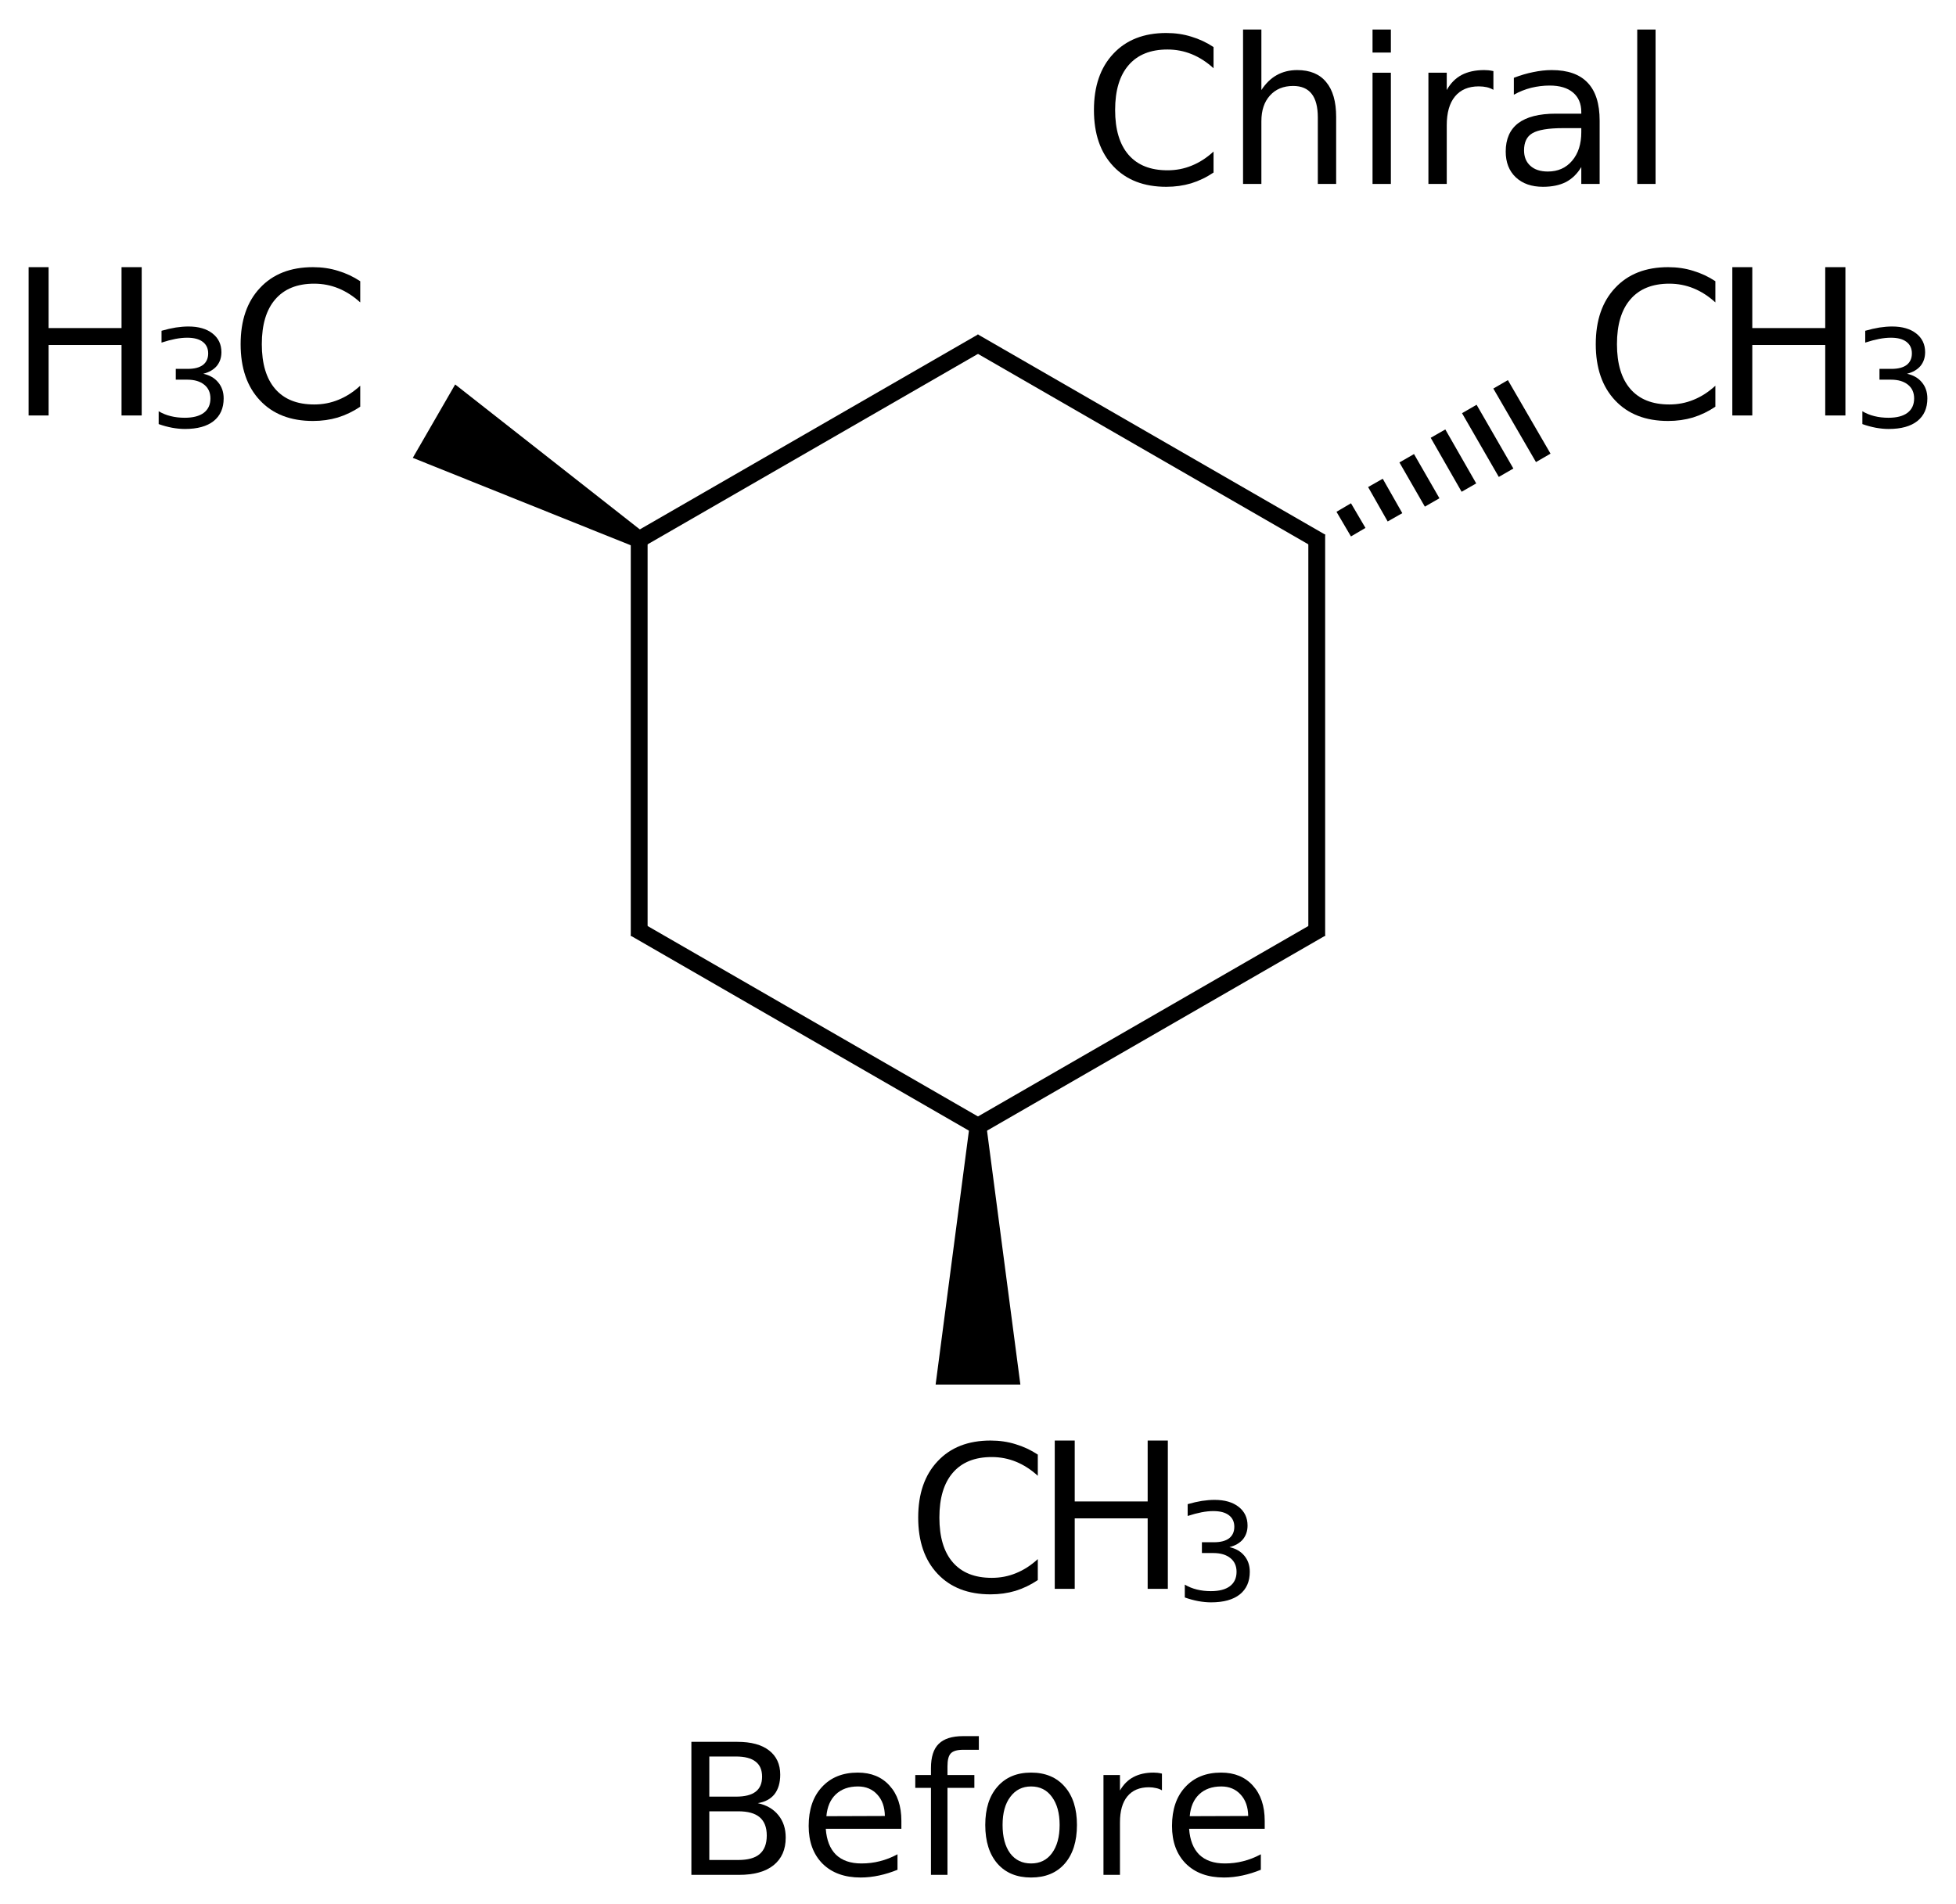
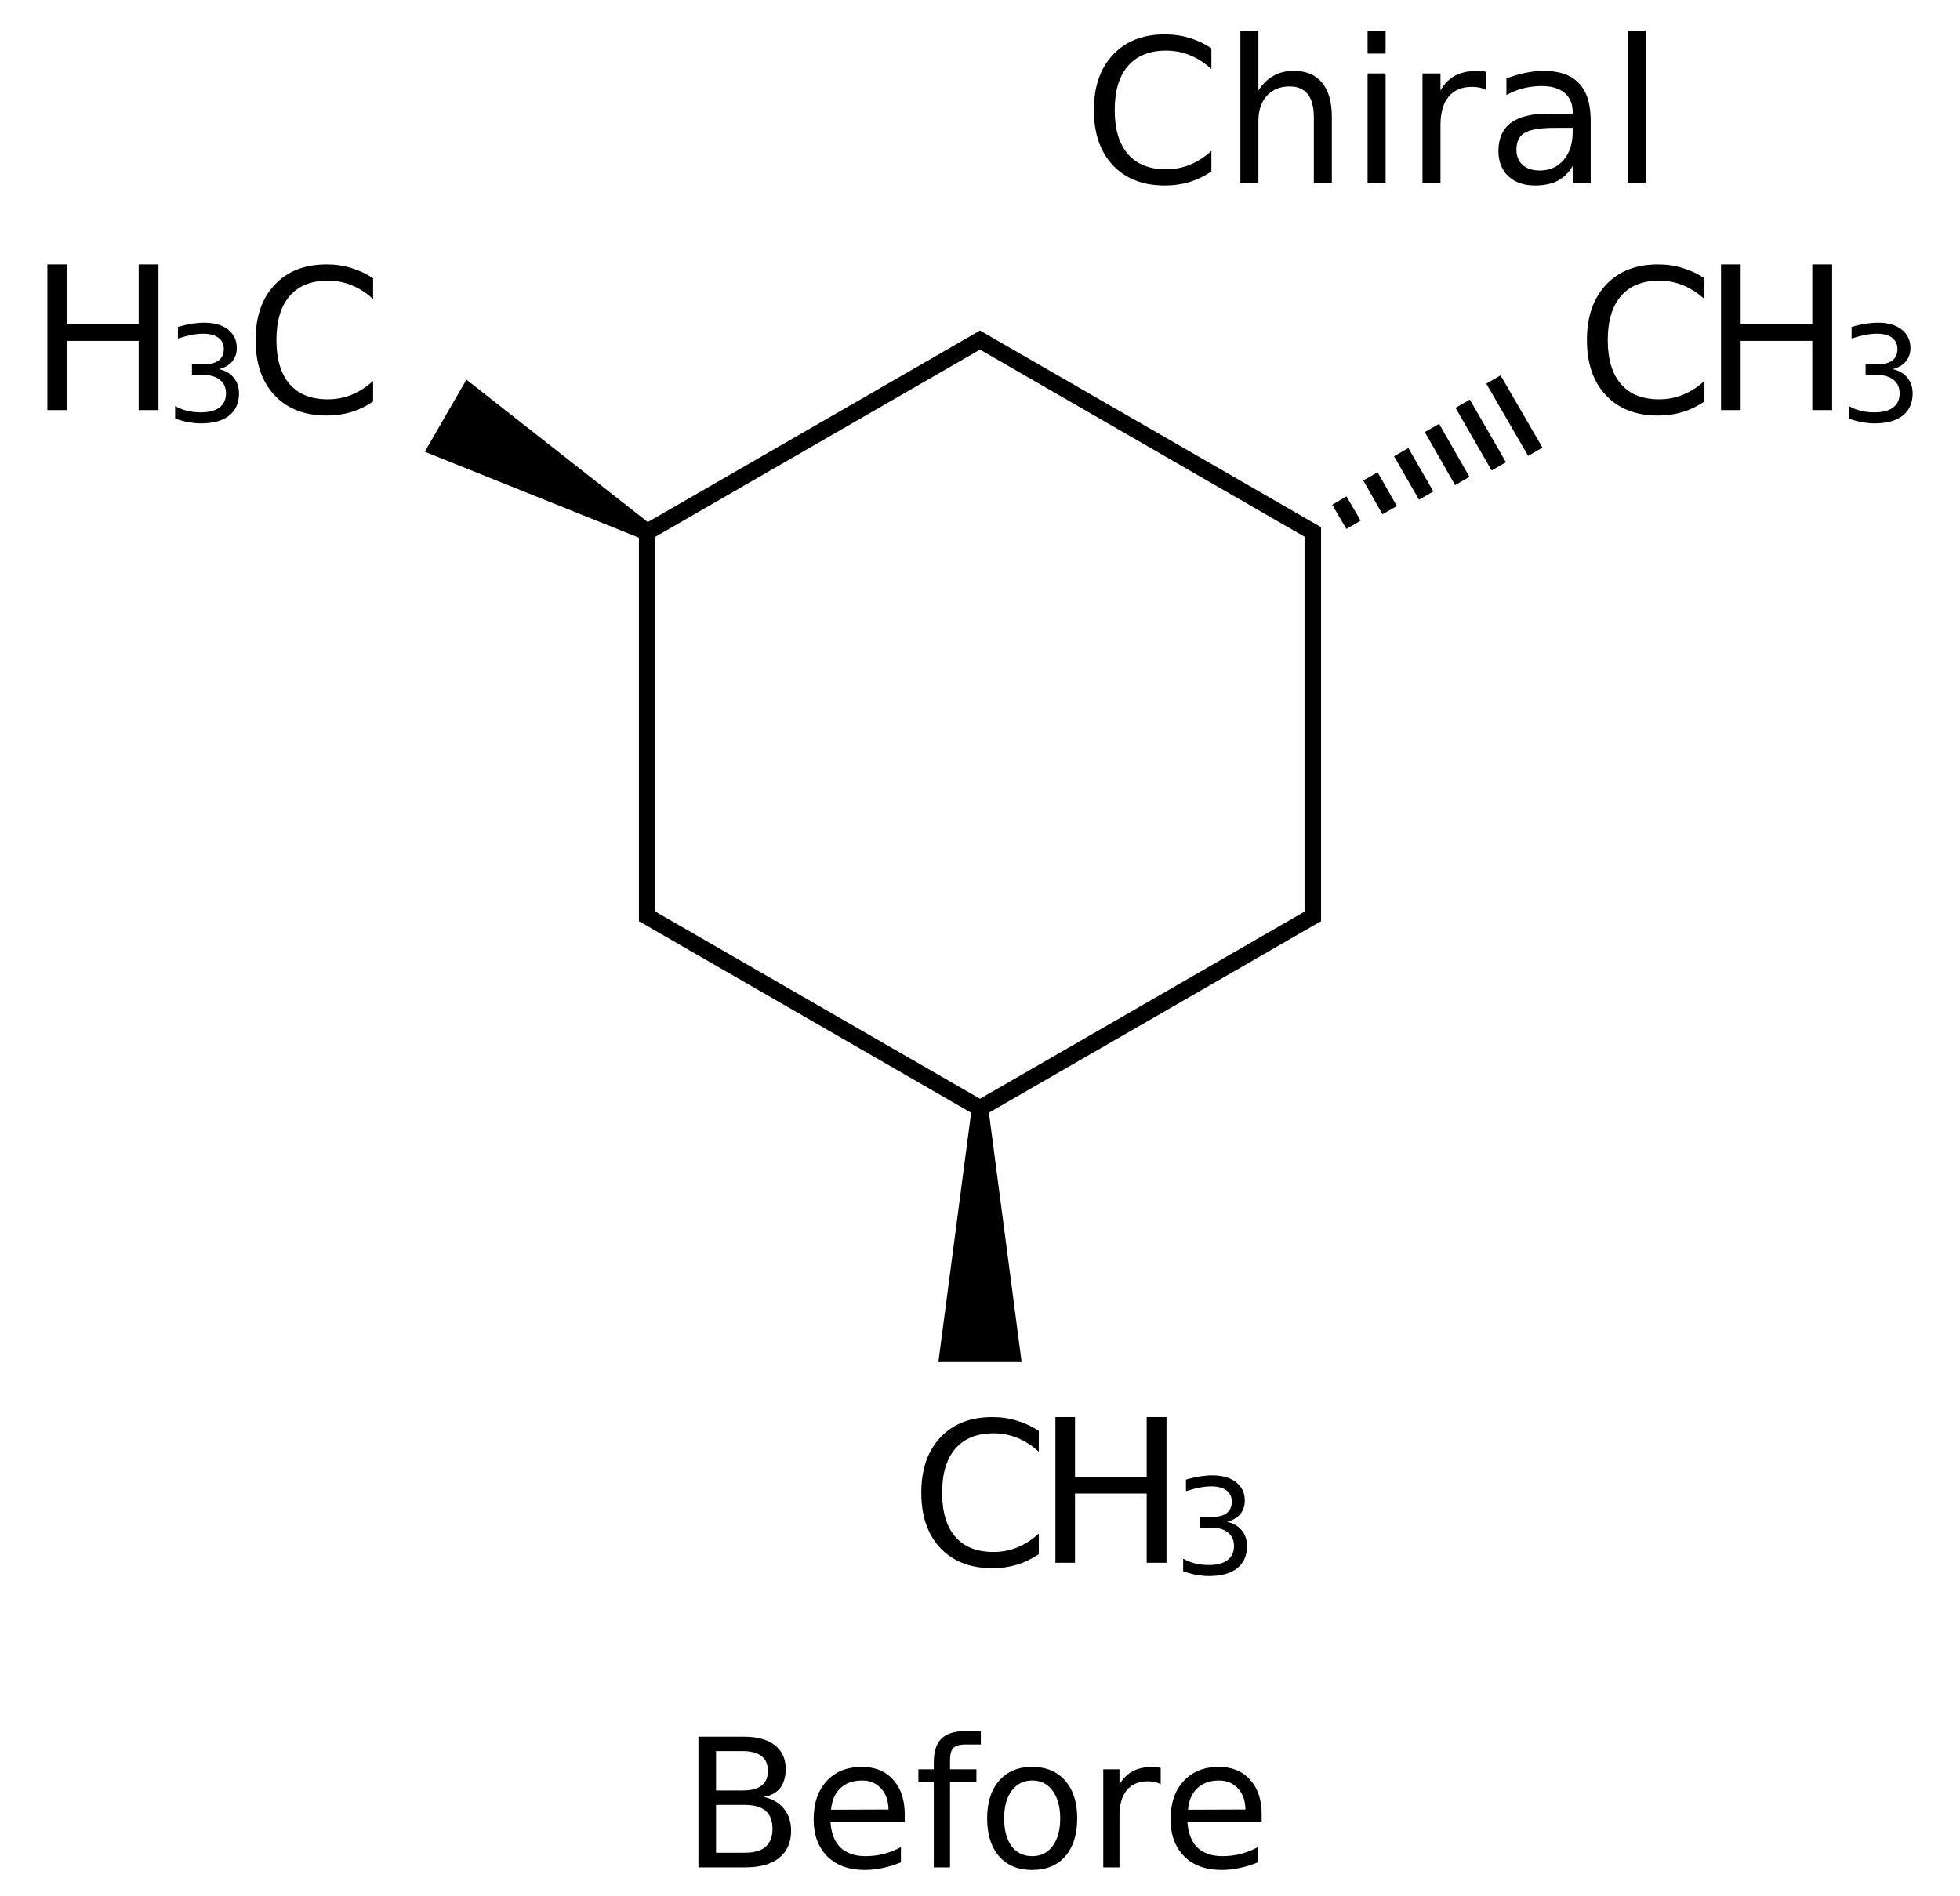
- <svg xmlns="http://www.w3.org/2000/svg" xmlns:xlink="http://www.w3.org/1999/xlink" width="150pt" height="146pt" viewBox="0 0 150 146" version="1.1">
+ <svg xmlns="http://www.w3.org/2000/svg" xmlns:xlink="http://www.w3.org/1999/xlink" width="153pt" height="148pt" viewBox="0 0 153 148" version="1.1">
  <defs>
    <g>
      <symbol overflow="visible" id="glyph0-0">
-         <path style="stroke:none;" d="M 0.781 2.75 L 0.781 -11 L 8.578 -11 L 8.578 2.75 Z M 1.656 1.891 L 7.703 1.891 L 7.703 -10.125 L 1.656 -10.125 Z " />
+         <path style="stroke:none;" d="M 0.781 2.75 L 0.781 -11 L 8.578 -11 L 8.578 2.75 Z M 1.656 1.891 L 7.703 1.891 L 7.703 -10.125 L 1.656 -10.125 Z M 1.656 1.891 " />
      </symbol>
      <symbol overflow="visible" id="glyph0-1">
-         <path style="stroke:none;" d="M 10.047 -10.5 L 10.047 -8.875 C 9.523 -9.352 8.969 -9.711 8.375 -9.953 C 7.789 -10.191 7.172 -10.312 6.516 -10.312 C 5.211 -10.312 4.219 -9.91 3.531 -9.109 C 2.844 -8.316 2.5 -7.172 2.5 -5.672 C 2.5 -4.172 2.844 -3.023 3.531 -2.234 C 4.219 -1.441 5.211 -1.047 6.516 -1.047 C 7.172 -1.047 7.789 -1.164 8.375 -1.406 C 8.969 -1.645 9.523 -2.004 10.047 -2.484 L 10.047 -0.875 C 9.504 -0.508 8.93 -0.234 8.328 -0.047 C 7.734 0.129 7.098 0.219 6.422 0.219 C 4.703 0.219 3.348 -0.305 2.359 -1.359 C 1.367 -2.41 0.875 -3.848 0.875 -5.672 C 0.875 -7.492 1.367 -8.93 2.359 -9.984 C 3.348 -11.047 4.703 -11.578 6.422 -11.578 C 7.109 -11.578 7.75 -11.484 8.344 -11.297 C 8.945 -11.117 9.516 -10.852 10.047 -10.5 Z " />
+         <path style="stroke:none;" d="M 10.047 -10.5 L 10.047 -8.875 C 9.523 -9.352 8.969 -9.711 8.375 -9.953 C 7.789 -10.191 7.172 -10.312 6.516 -10.312 C 5.211 -10.312 4.219 -9.91 3.531 -9.109 C 2.844 -8.316 2.5 -7.172 2.5 -5.672 C 2.5 -4.172 2.844 -3.023 3.531 -2.234 C 4.219 -1.441 5.211 -1.047 6.516 -1.047 C 7.172 -1.047 7.789 -1.164 8.375 -1.406 C 8.969 -1.645 9.523 -2.004 10.047 -2.484 L 10.047 -0.875 C 9.504 -0.508 8.93 -0.234 8.328 -0.047 C 7.734 0.129 7.098 0.219 6.422 0.219 C 4.703 0.219 3.348 -0.305 2.359 -1.359 C 1.367 -2.41 0.875 -3.848 0.875 -5.672 C 0.875 -7.492 1.367 -8.93 2.359 -9.984 C 3.348 -11.047 4.703 -11.578 6.422 -11.578 C 7.109 -11.578 7.75 -11.484 8.344 -11.297 C 8.945 -11.117 9.516 -10.852 10.047 -10.5 Z M 10.047 -10.5 " />
      </symbol>
      <symbol overflow="visible" id="glyph0-2">
-         <path style="stroke:none;" d="M 8.562 -5.141 L 8.562 0 L 7.156 0 L 7.156 -5.094 C 7.156 -5.906 7 -6.508 6.688 -6.906 C 6.375 -7.312 5.898 -7.516 5.266 -7.516 C 4.516 -7.516 3.922 -7.27 3.484 -6.781 C 3.047 -6.301 2.828 -5.645 2.828 -4.812 L 2.828 0 L 1.422 0 L 1.422 -11.844 L 2.828 -11.844 L 2.828 -7.203 C 3.16 -7.711 3.551 -8.094 4 -8.344 C 4.457 -8.602 4.984 -8.734 5.578 -8.734 C 6.555 -8.734 7.297 -8.426 7.797 -7.812 C 8.305 -7.207 8.562 -6.316 8.562 -5.141 Z " />
+         <path style="stroke:none;" d="M 8.562 -5.141 L 8.562 0 L 7.156 0 L 7.156 -5.094 C 7.156 -5.906 7 -6.508 6.688 -6.906 C 6.375 -7.312 5.898 -7.516 5.266 -7.516 C 4.516 -7.516 3.922 -7.27 3.484 -6.781 C 3.047 -6.301 2.828 -5.645 2.828 -4.812 L 2.828 0 L 1.422 0 L 1.422 -11.844 L 2.828 -11.844 L 2.828 -7.203 C 3.16 -7.711 3.551 -8.094 4 -8.344 C 4.457 -8.602 4.984 -8.734 5.578 -8.734 C 6.555 -8.734 7.297 -8.426 7.797 -7.812 C 8.305 -7.207 8.562 -6.316 8.562 -5.141 Z M 8.562 -5.141 " />
      </symbol>
      <symbol overflow="visible" id="glyph0-3">
-         <path style="stroke:none;" d="M 1.469 -8.531 L 2.875 -8.531 L 2.875 0 L 1.469 0 Z M 1.469 -11.844 L 2.875 -11.844 L 2.875 -10.078 L 1.469 -10.078 Z " />
+         <path style="stroke:none;" d="M 1.469 -8.531 L 2.875 -8.531 L 2.875 0 L 1.469 0 Z M 1.469 -11.844 L 2.875 -11.844 L 2.875 -10.078 L 1.469 -10.078 Z M 1.469 -11.844 " />
      </symbol>
      <symbol overflow="visible" id="glyph0-4">
-         <path style="stroke:none;" d="M 6.406 -7.219 C 6.25 -7.312 6.078 -7.379 5.891 -7.422 C 5.711 -7.461 5.508 -7.484 5.281 -7.484 C 4.488 -7.484 3.879 -7.223 3.453 -6.703 C 3.035 -6.191 2.828 -5.457 2.828 -4.5 L 2.828 0 L 1.422 0 L 1.422 -8.531 L 2.828 -8.531 L 2.828 -7.203 C 3.117 -7.723 3.5 -8.109 3.969 -8.359 C 4.445 -8.609 5.023 -8.734 5.703 -8.734 C 5.797 -8.734 5.898 -8.727 6.016 -8.719 C 6.129 -8.707 6.258 -8.688 6.406 -8.656 Z " />
+         <path style="stroke:none;" d="M 6.406 -7.219 C 6.25 -7.312 6.078 -7.379 5.891 -7.422 C 5.711 -7.461 5.508 -7.484 5.281 -7.484 C 4.488 -7.484 3.879 -7.223 3.453 -6.703 C 3.035 -6.191 2.828 -5.457 2.828 -4.5 L 2.828 0 L 1.422 0 L 1.422 -8.531 L 2.828 -8.531 L 2.828 -7.203 C 3.117 -7.723 3.5 -8.109 3.969 -8.359 C 4.445 -8.609 5.023 -8.734 5.703 -8.734 C 5.797 -8.734 5.898 -8.727 6.016 -8.719 C 6.129 -8.707 6.258 -8.688 6.406 -8.656 Z M 6.406 -7.219 " />
      </symbol>
      <symbol overflow="visible" id="glyph0-5">
-         <path style="stroke:none;" d="M 5.344 -4.281 C 4.207 -4.281 3.422 -4.148 2.984 -3.891 C 2.555 -3.641 2.344 -3.203 2.344 -2.578 C 2.344 -2.078 2.504 -1.68 2.828 -1.391 C 3.148 -1.098 3.598 -0.953 4.172 -0.953 C 4.941 -0.953 5.562 -1.227 6.031 -1.781 C 6.5 -2.332 6.734 -3.062 6.734 -3.969 L 6.734 -4.281 Z M 8.141 -4.859 L 8.141 0 L 6.734 0 L 6.734 -1.297 C 6.422 -0.773 6.023 -0.391 5.547 -0.141 C 5.066 0.098 4.484 0.219 3.797 0.219 C 2.922 0.219 2.223 -0.023 1.703 -0.516 C 1.191 -1.004 0.938 -1.66 0.938 -2.484 C 0.938 -3.441 1.254 -4.164 1.891 -4.656 C 2.535 -5.145 3.5 -5.391 4.781 -5.391 L 6.734 -5.391 L 6.734 -5.516 C 6.734 -6.16 6.52 -6.66 6.094 -7.016 C 5.676 -7.367 5.082 -7.547 4.312 -7.547 C 3.832 -7.547 3.359 -7.488 2.891 -7.375 C 2.43 -7.258 1.988 -7.082 1.562 -6.844 L 1.562 -8.141 C 2.07 -8.336 2.566 -8.484 3.047 -8.578 C 3.535 -8.68 4.008 -8.734 4.469 -8.734 C 5.695 -8.734 6.613 -8.41 7.219 -7.766 C 7.832 -7.129 8.141 -6.16 8.141 -4.859 Z " />
+         <path style="stroke:none;" d="M 5.344 -4.281 C 4.207 -4.281 3.422 -4.148 2.984 -3.891 C 2.555 -3.641 2.344 -3.203 2.344 -2.578 C 2.344 -2.078 2.504 -1.68 2.828 -1.391 C 3.148 -1.098 3.598 -0.953 4.172 -0.953 C 4.941 -0.953 5.562 -1.227 6.031 -1.781 C 6.5 -2.332 6.734 -3.062 6.734 -3.969 L 6.734 -4.281 Z M 8.141 -4.859 L 8.141 0 L 6.734 0 L 6.734 -1.297 C 6.422 -0.773 6.023 -0.391 5.547 -0.141 C 5.066 0.098 4.484 0.219 3.797 0.219 C 2.922 0.219 2.223 -0.023 1.703 -0.516 C 1.191 -1.004 0.938 -1.66 0.938 -2.484 C 0.938 -3.441 1.254 -4.164 1.891 -4.656 C 2.535 -5.145 3.5 -5.391 4.781 -5.391 L 6.734 -5.391 L 6.734 -5.516 C 6.734 -6.16 6.52 -6.66 6.094 -7.016 C 5.676 -7.367 5.082 -7.547 4.312 -7.547 C 3.832 -7.547 3.359 -7.488 2.891 -7.375 C 2.43 -7.258 1.988 -7.082 1.562 -6.844 L 1.562 -8.141 C 2.07 -8.336 2.566 -8.484 3.047 -8.578 C 3.535 -8.68 4.008 -8.734 4.469 -8.734 C 5.695 -8.734 6.613 -8.41 7.219 -7.766 C 7.832 -7.129 8.141 -6.16 8.141 -4.859 Z M 8.141 -4.859 " />
      </symbol>
      <symbol overflow="visible" id="glyph0-6">
-         <path style="stroke:none;" d="M 1.469 -11.844 L 2.875 -11.844 L 2.875 0 L 1.469 0 Z " />
+         <path style="stroke:none;" d="M 1.469 -11.844 L 2.875 -11.844 L 2.875 0 L 1.469 0 Z M 1.469 -11.844 " />
      </symbol>
      <symbol overflow="visible" id="glyph0-7">
-         <path style="stroke:none;" d="M 1.531 -11.375 L 3.062 -11.375 L 3.062 -6.703 L 8.656 -6.703 L 8.656 -11.375 L 10.203 -11.375 L 10.203 0 L 8.656 0 L 8.656 -5.406 L 3.062 -5.406 L 3.062 0 L 1.531 0 Z " />
+         <path style="stroke:none;" d="M 1.531 -11.375 L 3.062 -11.375 L 3.062 -6.703 L 8.656 -6.703 L 8.656 -11.375 L 10.203 -11.375 L 10.203 0 L 8.656 0 L 8.656 -5.406 L 3.062 -5.406 L 3.062 0 L 1.531 0 Z M 1.531 -11.375 " />
      </symbol>
      <symbol overflow="visible" id="glyph1-0">
-         <path style="stroke:none;" d="M 0.516 1.844 L 0.516 -7.344 L 5.719 -7.344 L 5.719 1.844 Z M 1.109 1.266 L 5.141 1.266 L 5.141 -6.75 L 1.109 -6.75 Z " />
+         <path style="stroke:none;" d="M 0.516 1.844 L 0.516 -7.344 L 5.719 -7.344 L 5.719 1.844 Z M 1.109 1.266 L 5.141 1.266 L 5.141 -6.75 L 1.109 -6.75 Z M 1.109 1.266 " />
      </symbol>
      <symbol overflow="visible" id="glyph1-1">
-         <path style="stroke:none;" d="M 4.219 -4.094 C 4.707 -3.988 5.086 -3.77 5.359 -3.438 C 5.641 -3.102 5.781 -2.691 5.781 -2.203 C 5.781 -1.453 5.523 -0.875 5.016 -0.469 C 4.504 -0.062 3.77 0.141 2.812 0.141 C 2.5 0.141 2.172 0.109 1.828 0.047 C 1.492 -0.016 1.148 -0.109 0.797 -0.234 L 0.797 -1.219 C 1.078 -1.051 1.383 -0.926 1.719 -0.844 C 2.062 -0.758 2.422 -0.719 2.797 -0.719 C 3.43 -0.719 3.914 -0.844 4.25 -1.094 C 4.594 -1.352 4.766 -1.723 4.766 -2.203 C 4.766 -2.648 4.609 -3 4.297 -3.25 C 3.984 -3.508 3.547 -3.641 2.984 -3.641 L 2.109 -3.641 L 2.109 -4.469 L 3.031 -4.469 C 3.531 -4.469 3.914 -4.566 4.188 -4.766 C 4.457 -4.973 4.594 -5.27 4.594 -5.656 C 4.594 -6.039 4.453 -6.336 4.172 -6.547 C 3.898 -6.754 3.504 -6.859 2.984 -6.859 C 2.703 -6.859 2.398 -6.828 2.078 -6.766 C 1.754 -6.703 1.398 -6.609 1.016 -6.484 L 1.016 -7.391 C 1.41 -7.504 1.773 -7.586 2.109 -7.641 C 2.453 -7.691 2.773 -7.719 3.078 -7.719 C 3.859 -7.719 4.473 -7.539 4.922 -7.188 C 5.379 -6.832 5.609 -6.352 5.609 -5.75 C 5.609 -5.332 5.488 -4.977 5.25 -4.688 C 5.008 -4.406 4.664 -4.207 4.219 -4.094 Z " />
+         <path style="stroke:none;" d="M 4.219 -4.094 C 4.707 -3.988 5.086 -3.77 5.359 -3.438 C 5.641 -3.102 5.781 -2.691 5.781 -2.203 C 5.781 -1.453 5.523 -0.875 5.016 -0.469 C 4.504 -0.062 3.77 0.141 2.812 0.141 C 2.5 0.141 2.172 0.109 1.828 0.047 C 1.492 -0.016 1.148 -0.109 0.797 -0.234 L 0.797 -1.219 C 1.078 -1.051 1.383 -0.926 1.719 -0.844 C 2.062 -0.758 2.422 -0.719 2.797 -0.719 C 3.43 -0.719 3.914 -0.844 4.25 -1.094 C 4.594 -1.352 4.766 -1.723 4.766 -2.203 C 4.766 -2.648 4.609 -3 4.297 -3.25 C 3.984 -3.508 3.547 -3.641 2.984 -3.641 L 2.109 -3.641 L 2.109 -4.469 L 3.031 -4.469 C 3.531 -4.469 3.914 -4.566 4.188 -4.766 C 4.457 -4.973 4.594 -5.27 4.594 -5.656 C 4.594 -6.039 4.453 -6.336 4.172 -6.547 C 3.898 -6.754 3.504 -6.859 2.984 -6.859 C 2.703 -6.859 2.398 -6.828 2.078 -6.766 C 1.754 -6.703 1.398 -6.609 1.016 -6.484 L 1.016 -7.391 C 1.41 -7.504 1.773 -7.586 2.109 -7.641 C 2.453 -7.691 2.773 -7.719 3.078 -7.719 C 3.859 -7.719 4.473 -7.539 4.922 -7.188 C 5.379 -6.832 5.609 -6.352 5.609 -5.75 C 5.609 -5.332 5.488 -4.977 5.25 -4.688 C 5.008 -4.406 4.664 -4.207 4.219 -4.094 Z M 4.219 -4.094 " />
      </symbol>
      <symbol overflow="visible" id="glyph2-0">
-         <path style="stroke:none;" d="M 0.703 2.469 L 0.703 -9.875 L 7.703 -9.875 L 7.703 2.469 Z M 1.484 1.703 L 6.922 1.703 L 6.922 -9.078 L 1.484 -9.078 Z " />
+         <path style="stroke:none;" d="M 0.703 2.469 L 0.703 -9.875 L 7.703 -9.875 L 7.703 2.469 Z M 1.484 1.703 L 6.922 1.703 L 6.922 -9.078 L 1.484 -9.078 Z M 1.484 1.703 " />
      </symbol>
      <symbol overflow="visible" id="glyph2-1">
-         <path style="stroke:none;" d="M 2.75 -4.875 L 2.75 -1.141 L 4.969 -1.141 C 5.707 -1.141 6.254 -1.289 6.609 -1.594 C 6.973 -1.906 7.156 -2.379 7.156 -3.016 C 7.156 -3.648 6.973 -4.117 6.609 -4.422 C 6.254 -4.723 5.707 -4.875 4.969 -4.875 Z M 2.75 -9.078 L 2.75 -6 L 4.797 -6 C 5.473 -6 5.973 -6.125 6.297 -6.375 C 6.629 -6.625 6.797 -7.008 6.797 -7.531 C 6.797 -8.051 6.629 -8.438 6.297 -8.688 C 5.973 -8.945 5.473 -9.078 4.797 -9.078 Z M 1.375 -10.203 L 4.906 -10.203 C 5.957 -10.203 6.766 -9.984 7.328 -9.547 C 7.898 -9.109 8.188 -8.488 8.188 -7.688 C 8.188 -7.062 8.039 -6.562 7.75 -6.188 C 7.457 -5.82 7.031 -5.594 6.469 -5.5 C 7.145 -5.352 7.672 -5.047 8.047 -4.578 C 8.422 -4.117 8.609 -3.547 8.609 -2.859 C 8.609 -1.941 8.297 -1.234 7.672 -0.734 C 7.055 -0.242 6.176 0 5.031 0 L 1.375 0 Z " />
+         <path style="stroke:none;" d="M 2.75 -4.875 L 2.75 -1.141 L 4.969 -1.141 C 5.707 -1.141 6.254 -1.289 6.609 -1.594 C 6.973 -1.906 7.156 -2.379 7.156 -3.016 C 7.156 -3.648 6.973 -4.117 6.609 -4.422 C 6.254 -4.723 5.707 -4.875 4.969 -4.875 Z M 2.75 -9.078 L 2.75 -6 L 4.797 -6 C 5.473 -6 5.973 -6.125 6.297 -6.375 C 6.629 -6.625 6.797 -7.008 6.797 -7.531 C 6.797 -8.051 6.629 -8.438 6.297 -8.688 C 5.973 -8.945 5.473 -9.078 4.797 -9.078 Z M 1.375 -10.203 L 4.906 -10.203 C 5.957 -10.203 6.766 -9.984 7.328 -9.547 C 7.898 -9.109 8.188 -8.488 8.188 -7.688 C 8.188 -7.062 8.039 -6.562 7.75 -6.188 C 7.457 -5.82 7.031 -5.594 6.469 -5.5 C 7.145 -5.352 7.672 -5.047 8.047 -4.578 C 8.422 -4.117 8.609 -3.547 8.609 -2.859 C 8.609 -1.941 8.297 -1.234 7.672 -0.734 C 7.055 -0.242 6.176 0 5.031 0 L 1.375 0 Z M 1.375 -10.203 " />
      </symbol>
      <symbol overflow="visible" id="glyph2-2">
-         <path style="stroke:none;" d="M 7.875 -4.141 L 7.875 -3.531 L 2.078 -3.531 C 2.141 -2.664 2.398 -2.004 2.859 -1.547 C 3.328 -1.098 3.977 -0.875 4.812 -0.875 C 5.301 -0.875 5.77 -0.93 6.219 -1.047 C 6.676 -1.16 7.129 -1.336 7.578 -1.578 L 7.578 -0.391 C 7.117 -0.203 6.648 -0.055 6.172 0.047 C 5.703 0.148 5.227 0.203 4.75 0.203 C 3.52 0.203 2.547 -0.148 1.828 -0.859 C 1.117 -1.578 0.766 -2.539 0.766 -3.75 C 0.766 -5.008 1.102 -6.004 1.781 -6.734 C 2.457 -7.473 3.375 -7.844 4.531 -7.844 C 5.562 -7.844 6.375 -7.508 6.969 -6.844 C 7.57 -6.188 7.875 -5.285 7.875 -4.141 Z M 6.609 -4.516 C 6.598 -5.203 6.406 -5.75 6.031 -6.156 C 5.656 -6.57 5.16 -6.781 4.547 -6.781 C 3.836 -6.781 3.27 -6.578 2.844 -6.172 C 2.426 -5.773 2.188 -5.219 2.125 -4.5 Z " />
+         <path style="stroke:none;" d="M 7.875 -4.141 L 7.875 -3.531 L 2.078 -3.531 C 2.141 -2.664 2.398 -2.004 2.859 -1.547 C 3.328 -1.098 3.977 -0.875 4.812 -0.875 C 5.301 -0.875 5.77 -0.93 6.219 -1.047 C 6.676 -1.16 7.129 -1.336 7.578 -1.578 L 7.578 -0.391 C 7.117 -0.203 6.648 -0.055 6.172 0.047 C 5.703 0.148 5.227 0.203 4.75 0.203 C 3.52 0.203 2.547 -0.148 1.828 -0.859 C 1.117 -1.578 0.766 -2.539 0.766 -3.75 C 0.766 -5.008 1.102 -6.004 1.781 -6.734 C 2.457 -7.473 3.375 -7.844 4.531 -7.844 C 5.562 -7.844 6.375 -7.508 6.969 -6.844 C 7.57 -6.188 7.875 -5.285 7.875 -4.141 Z M 6.609 -4.516 C 6.598 -5.203 6.406 -5.75 6.031 -6.156 C 5.656 -6.57 5.16 -6.781 4.547 -6.781 C 3.836 -6.781 3.27 -6.578 2.844 -6.172 C 2.426 -5.773 2.188 -5.219 2.125 -4.5 Z M 6.609 -4.516 " />
      </symbol>
      <symbol overflow="visible" id="glyph2-3">
-         <path style="stroke:none;" d="M 5.203 -10.641 L 5.203 -9.594 L 4 -9.594 C 3.539 -9.594 3.223 -9.5 3.047 -9.312 C 2.879 -9.133 2.797 -8.805 2.797 -8.328 L 2.797 -7.656 L 4.859 -7.656 L 4.859 -6.672 L 2.797 -6.672 L 2.797 0 L 1.531 0 L 1.531 -6.672 L 0.328 -6.672 L 0.328 -7.656 L 1.531 -7.656 L 1.531 -8.188 C 1.531 -9.039 1.727 -9.66 2.125 -10.047 C 2.52 -10.441 3.145 -10.641 4 -10.641 Z " />
+         <path style="stroke:none;" d="M 5.203 -10.641 L 5.203 -9.594 L 4 -9.594 C 3.539 -9.594 3.223 -9.5 3.047 -9.312 C 2.879 -9.133 2.797 -8.805 2.797 -8.328 L 2.797 -7.656 L 4.859 -7.656 L 4.859 -6.672 L 2.797 -6.672 L 2.797 0 L 1.531 0 L 1.531 -6.672 L 0.328 -6.672 L 0.328 -7.656 L 1.531 -7.656 L 1.531 -8.188 C 1.531 -9.039 1.727 -9.66 2.125 -10.047 C 2.52 -10.441 3.145 -10.641 4 -10.641 Z M 5.203 -10.641 " />
      </symbol>
      <symbol overflow="visible" id="glyph2-4">
-         <path style="stroke:none;" d="M 4.281 -6.781 C 3.613 -6.781 3.082 -6.516 2.688 -5.984 C 2.289 -5.461 2.094 -4.742 2.094 -3.828 C 2.094 -2.91 2.285 -2.188 2.672 -1.656 C 3.066 -1.133 3.602 -0.875 4.281 -0.875 C 4.957 -0.875 5.488 -1.133 5.875 -1.656 C 6.27 -2.188 6.469 -2.91 6.469 -3.828 C 6.469 -4.734 6.27 -5.453 5.875 -5.984 C 5.488 -6.516 4.957 -6.781 4.281 -6.781 Z M 4.281 -7.844 C 5.375 -7.844 6.234 -7.484 6.859 -6.766 C 7.484 -6.055 7.797 -5.078 7.797 -3.828 C 7.797 -2.566 7.484 -1.578 6.859 -0.859 C 6.234 -0.148 5.375 0.203 4.281 0.203 C 3.188 0.203 2.328 -0.148 1.703 -0.859 C 1.078 -1.578 0.766 -2.566 0.766 -3.828 C 0.766 -5.078 1.078 -6.055 1.703 -6.766 C 2.328 -7.484 3.188 -7.844 4.281 -7.844 Z " />
+         <path style="stroke:none;" d="M 4.281 -6.781 C 3.613 -6.781 3.082 -6.516 2.688 -5.984 C 2.289 -5.461 2.094 -4.742 2.094 -3.828 C 2.094 -2.91 2.285 -2.188 2.672 -1.656 C 3.066 -1.133 3.602 -0.875 4.281 -0.875 C 4.957 -0.875 5.488 -1.133 5.875 -1.656 C 6.27 -2.188 6.469 -2.91 6.469 -3.828 C 6.469 -4.734 6.27 -5.453 5.875 -5.984 C 5.488 -6.516 4.957 -6.781 4.281 -6.781 Z M 4.281 -7.844 C 5.375 -7.844 6.234 -7.484 6.859 -6.766 C 7.484 -6.055 7.797 -5.078 7.797 -3.828 C 7.797 -2.566 7.484 -1.578 6.859 -0.859 C 6.234 -0.148 5.375 0.203 4.281 0.203 C 3.188 0.203 2.328 -0.148 1.703 -0.859 C 1.078 -1.578 0.766 -2.566 0.766 -3.828 C 0.766 -5.078 1.078 -6.055 1.703 -6.766 C 2.328 -7.484 3.188 -7.844 4.281 -7.844 Z M 4.281 -7.844 " />
      </symbol>
      <symbol overflow="visible" id="glyph2-5">
-         <path style="stroke:none;" d="M 5.75 -6.484 C 5.613 -6.566 5.461 -6.625 5.297 -6.656 C 5.129 -6.695 4.945 -6.719 4.75 -6.719 C 4.031 -6.719 3.477 -6.484 3.094 -6.016 C 2.719 -5.555 2.531 -4.895 2.531 -4.031 L 2.531 0 L 1.266 0 L 1.266 -7.656 L 2.531 -7.656 L 2.531 -6.469 C 2.801 -6.938 3.145 -7.281 3.562 -7.5 C 3.988 -7.727 4.504 -7.844 5.109 -7.844 C 5.203 -7.844 5.301 -7.836 5.406 -7.828 C 5.508 -7.816 5.625 -7.797 5.75 -7.766 Z " />
+         <path style="stroke:none;" d="M 5.75 -6.484 C 5.613 -6.566 5.461 -6.625 5.297 -6.656 C 5.129 -6.695 4.945 -6.719 4.75 -6.719 C 4.031 -6.719 3.477 -6.484 3.094 -6.016 C 2.719 -5.555 2.531 -4.895 2.531 -4.031 L 2.531 0 L 1.266 0 L 1.266 -7.656 L 2.531 -7.656 L 2.531 -6.469 C 2.801 -6.938 3.145 -7.281 3.562 -7.5 C 3.988 -7.727 4.504 -7.844 5.109 -7.844 C 5.203 -7.844 5.301 -7.836 5.406 -7.828 C 5.508 -7.816 5.625 -7.797 5.75 -7.766 Z M 5.75 -6.484 " />
      </symbol>
    </g>
  </defs>
-   <g id="surface3201">
+   <g id="surface3683">
    <g style="fill:rgb(0%,0%,0%);fill-opacity:1;">
-       <use xlink:href="#glyph0-1" x="83.016" y="14.109" />
-       <use xlink:href="#glyph0-2" x="93.904" y="14.109" />
-       <use xlink:href="#glyph0-3" x="103.787" y="14.109" />
-       <use xlink:href="#glyph0-4" x="108.119" y="14.109" />
-       <use xlink:href="#glyph0-5" x="114.531" y="14.109" />
-       <use xlink:href="#glyph0-6" x="124.086" y="14.109" />
+       <use xlink:href="#glyph0-1" x="84.516" y="14.266" />
+       <use xlink:href="#glyph0-2" x="95.404" y="14.266" />
+       <use xlink:href="#glyph0-3" x="105.287" y="14.266" />
+       <use xlink:href="#glyph0-4" x="109.619" y="14.266" />
+       <use xlink:href="#glyph0-5" x="116.031" y="14.266" />
+       <use xlink:href="#glyph0-6" x="125.586" y="14.266" />
+     </g>
+     <path style=" stroke:none;fill-rule:nonzero;fill:rgb(0%,0%,0%);fill-opacity:1;" d="M 50.844 40.98 L 36.41 29.645 L 33.16 35.273 L 50.195 42.109 " />
+     <path style="fill:none;stroke-width:0.043;stroke-linecap:butt;stroke-linejoin:miter;stroke:rgb(0%,0%,0%);stroke-opacity:1;stroke-miterlimit:10;" d="M 0.866 0.487 L 0.866 1.513 " transform="matrix(30,0,0,30,24.53907,26.54518)" />
+     <path style="fill:none;stroke-width:0.043;stroke-linecap:butt;stroke-linejoin:miter;stroke:rgb(0%,0%,0%);stroke-opacity:1;stroke-miterlimit:10;" d="M 0.855 1.494 L 1.743 2.006 " transform="matrix(30,0,0,30,24.53907,26.54518)" />
+     <path style=" stroke:none;fill-rule:nonzero;fill:rgb(0%,0%,0%);fill-opacity:1;" d="M 75.852 86.547 L 73.25 106.355 L 79.75 106.355 L 77.152 86.547 " />
+     <path style="fill:none;stroke-width:0.043;stroke-linecap:butt;stroke-linejoin:miter;stroke:rgb(0%,0%,0%);stroke-opacity:1;stroke-miterlimit:10;" d="M 1.721 2.006 L 2.609 1.494 " transform="matrix(30,0,0,30,24.53907,26.54518)" />
+     <path style="fill:none;stroke-width:0.043;stroke-linecap:butt;stroke-linejoin:miter;stroke:rgb(0%,0%,0%);stroke-opacity:1;stroke-miterlimit:10;" d="M 2.598 1.513 L 2.598 0.487 " transform="matrix(30,0,0,30,24.53907,26.54518)" />
+     <path style="fill:none;stroke-width:0.043;stroke-linecap:butt;stroke-linejoin:miter;stroke:rgb(0%,0%,0%);stroke-opacity:1;stroke-miterlimit:10;" d="M 2.704 0.481 L 2.667 0.418 M 2.798 0.443 L 2.748 0.355 M 2.893 0.405 L 2.828 0.292 M 2.987 0.367 L 2.908 0.229 M 3.082 0.329 L 2.988 0.166 M 3.177 0.291 L 3.068 0.103 " transform="matrix(30,0,0,30,24.53907,26.54518)" />
+     <path style="fill:none;stroke-width:0.043;stroke-linecap:butt;stroke-linejoin:miter;stroke:rgb(0%,0%,0%);stroke-opacity:1;stroke-miterlimit:10;" d="M 2.609 0.506 L 1.721 -0.006 " transform="matrix(30,0,0,30,24.53907,26.54518)" />
+     <path style="fill:none;stroke-width:0.043;stroke-linecap:butt;stroke-linejoin:miter;stroke:rgb(0%,0%,0%);stroke-opacity:1;stroke-miterlimit:10;" d="M 1.743 -0.006 L 0.855 0.506 " transform="matrix(30,0,0,30,24.53907,26.54518)" />
+     <g style="fill:rgb(0%,0%,0%);fill-opacity:1;">
+       <use xlink:href="#glyph0-1" x="19.078" y="32.227" />
    </g>
    <g style="fill:rgb(0%,0%,0%);fill-opacity:1;">
-       <use xlink:href="#glyph0-1" x="17.578" y="32.07" />
+       <use xlink:href="#glyph0-7" x="2.168" y="32.023" />
    </g>
    <g style="fill:rgb(0%,0%,0%);fill-opacity:1;">
-       <use xlink:href="#glyph0-7" x="0.664" y="31.867" />
+       <use xlink:href="#glyph1-1" x="12.875" y="32.918" />
    </g>
    <g style="fill:rgb(0%,0%,0%);fill-opacity:1;">
-       <use xlink:href="#glyph1-1" x="11.371" y="32.762" />
+       <use xlink:href="#glyph0-1" x="71.043" y="122.227" />
    </g>
    <g style="fill:rgb(0%,0%,0%);fill-opacity:1;">
-       <use xlink:href="#glyph0-1" x="69.539" y="122.07" />
+       <use xlink:href="#glyph0-7" x="80.855" y="122.023" />
    </g>
    <g style="fill:rgb(0%,0%,0%);fill-opacity:1;">
-       <use xlink:href="#glyph0-7" x="79.355" y="121.867" />
+       <use xlink:href="#glyph1-1" x="91.562" y="122.918" />
    </g>
    <g style="fill:rgb(0%,0%,0%);fill-opacity:1;">
-       <use xlink:href="#glyph1-1" x="90.062" y="122.762" />
+       <use xlink:href="#glyph0-1" x="123.004" y="32.227" />
    </g>
    <g style="fill:rgb(0%,0%,0%);fill-opacity:1;">
-       <use xlink:href="#glyph0-1" x="121.5" y="32.07" />
+       <use xlink:href="#glyph0-7" x="132.816" y="32.023" />
    </g>
    <g style="fill:rgb(0%,0%,0%);fill-opacity:1;">
-       <use xlink:href="#glyph0-7" x="131.316" y="31.867" />
+       <use xlink:href="#glyph1-1" x="143.523" y="32.918" />
    </g>
    <g style="fill:rgb(0%,0%,0%);fill-opacity:1;">
-       <use xlink:href="#glyph1-1" x="142.023" y="32.762" />
-     </g>
-     <path style=" stroke:none;fill-rule:nonzero;fill:rgb(0%,0%,0%);fill-opacity:1;" d="M 49.344 40.824 L 34.906 29.488 L 31.656 35.117 L 48.691 41.953 " />
-     <path style="fill:none;stroke-width:0.043;stroke-linecap:butt;stroke-linejoin:miter;stroke:rgb(0%,0%,0%);stroke-opacity:1;stroke-miterlimit:10;" d="M 0.866 0.487 L 0.866 1.513 " transform="matrix(30,0,0,30,23.03711,26.38893)" />
-     <path style="fill:none;stroke-width:0.043;stroke-linecap:butt;stroke-linejoin:miter;stroke:rgb(0%,0%,0%);stroke-opacity:1;stroke-miterlimit:10;" d="M 0.855 1.494 L 1.743 2.006 " transform="matrix(30,0,0,30,23.03711,26.38893)" />
-     <path style=" stroke:none;fill-rule:nonzero;fill:rgb(0%,0%,0%);fill-opacity:1;" d="M 74.348 86.391 L 71.75 106.199 L 78.25 106.199 L 75.648 86.391 " />
-     <path style="fill:none;stroke-width:0.043;stroke-linecap:butt;stroke-linejoin:miter;stroke:rgb(0%,0%,0%);stroke-opacity:1;stroke-miterlimit:10;" d="M 1.721 2.006 L 2.609 1.494 " transform="matrix(30,0,0,30,23.03711,26.38893)" />
-     <path style="fill:none;stroke-width:0.043;stroke-linecap:butt;stroke-linejoin:miter;stroke:rgb(0%,0%,0%);stroke-opacity:1;stroke-miterlimit:10;" d="M 2.598 1.513 L 2.598 0.487 " transform="matrix(30,0,0,30,23.03711,26.38893)" />
-     <path style="fill:none;stroke-width:0.043;stroke-linecap:butt;stroke-linejoin:miter;stroke:rgb(0%,0%,0%);stroke-opacity:1;stroke-miterlimit:10;" d="M 2.704 0.481 L 2.667 0.418 M 2.798 0.443 L 2.748 0.355 M 2.893 0.405 L 2.828 0.292 M 2.987 0.367 L 2.908 0.229 M 3.082 0.329 L 2.988 0.166 M 3.177 0.291 L 3.068 0.103 " transform="matrix(30,0,0,30,23.03711,26.38893)" />
-     <path style="fill:none;stroke-width:0.043;stroke-linecap:butt;stroke-linejoin:miter;stroke:rgb(0%,0%,0%);stroke-opacity:1;stroke-miterlimit:10;" d="M 2.609 0.506 L 1.721 -0.006 " transform="matrix(30,0,0,30,23.03711,26.38893)" />
-     <path style="fill:none;stroke-width:0.043;stroke-linecap:butt;stroke-linejoin:miter;stroke:rgb(0%,0%,0%);stroke-opacity:1;stroke-miterlimit:10;" d="M 1.743 -0.006 L 0.855 0.506 " transform="matrix(30,0,0,30,23.03711,26.38893)" />
-     <g style="fill:rgb(0%,0%,0%);fill-opacity:1;">
-       <use xlink:href="#glyph2-1" x="51.645" y="143.805" />
-       <use xlink:href="#glyph2-2" x="61.249" y="143.805" />
-       <use xlink:href="#glyph2-3" x="69.862" y="143.805" />
-       <use xlink:href="#glyph2-4" x="74.791" y="143.805" />
-       <use xlink:href="#glyph2-5" x="83.356" y="143.805" />
-       <use xlink:href="#glyph2-2" x="89.112" y="143.805" />
+       <use xlink:href="#glyph2-1" x="53.145" y="145.805" />
+       <use xlink:href="#glyph2-2" x="62.749" y="145.805" />
+       <use xlink:href="#glyph2-3" x="71.362" y="145.805" />
+       <use xlink:href="#glyph2-4" x="76.291" y="145.805" />
+       <use xlink:href="#glyph2-5" x="84.856" y="145.805" />
+       <use xlink:href="#glyph2-2" x="90.612" y="145.805" />
    </g>
  </g>
</svg>
